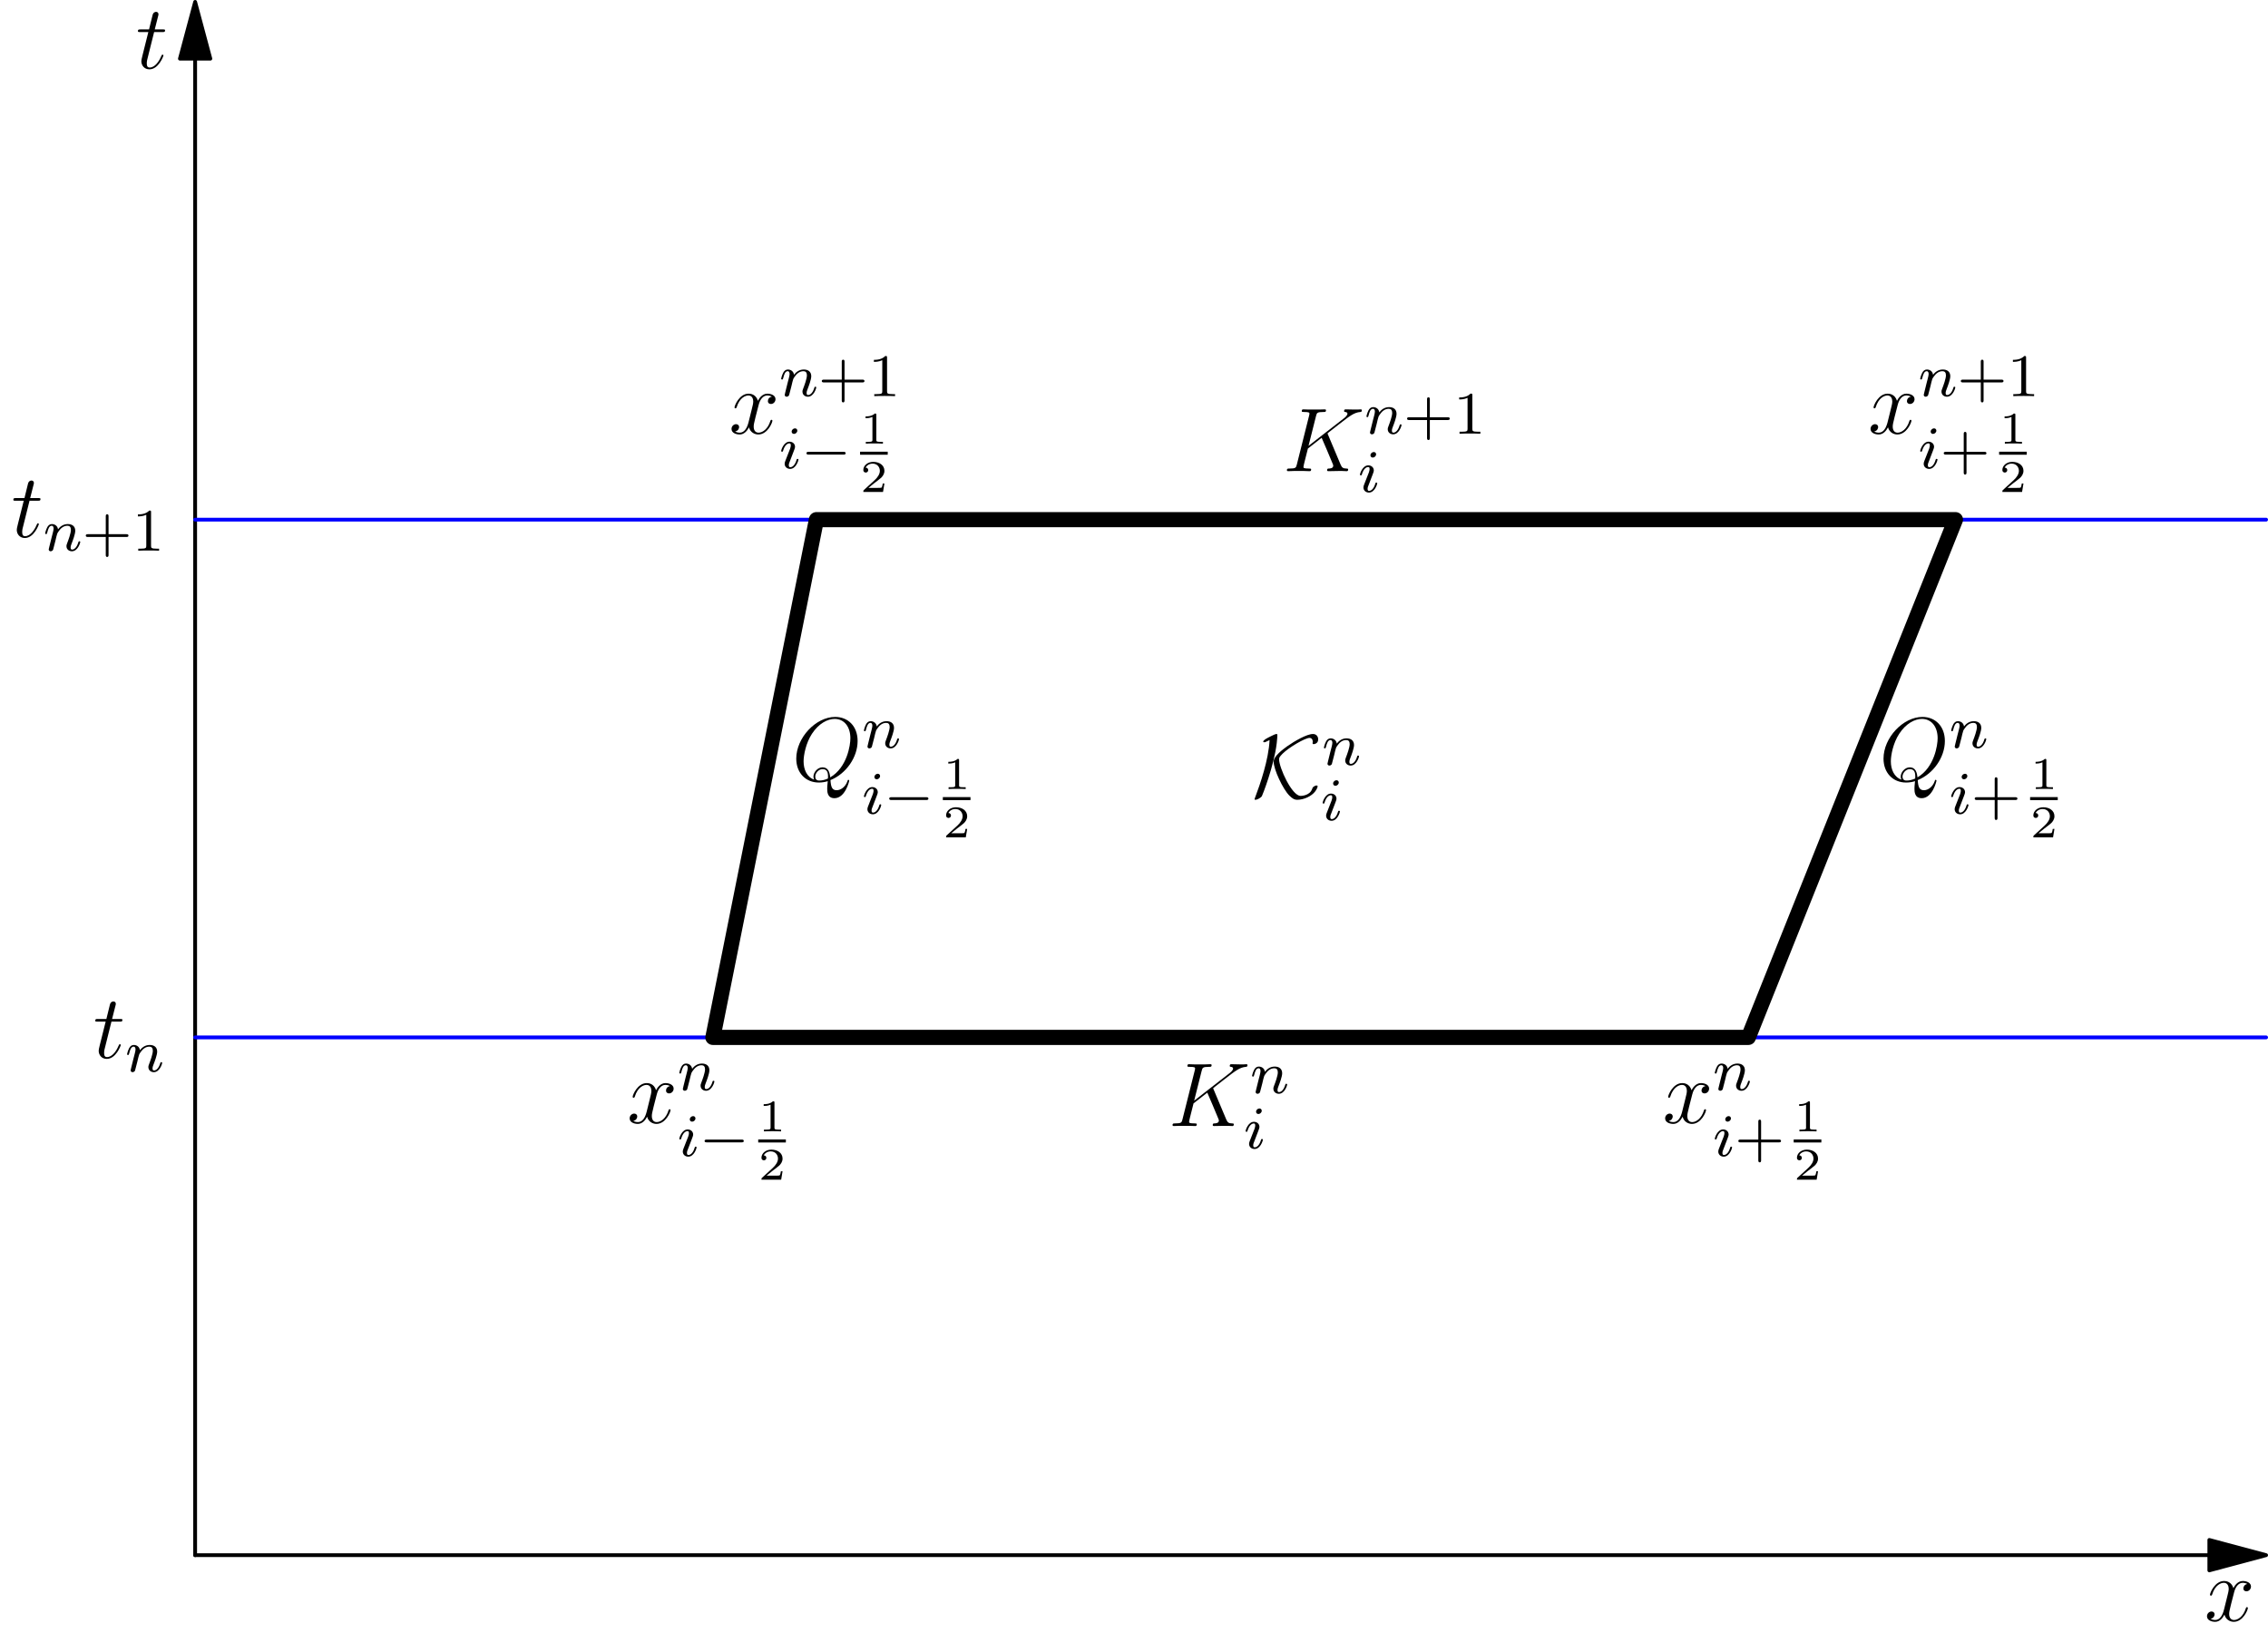
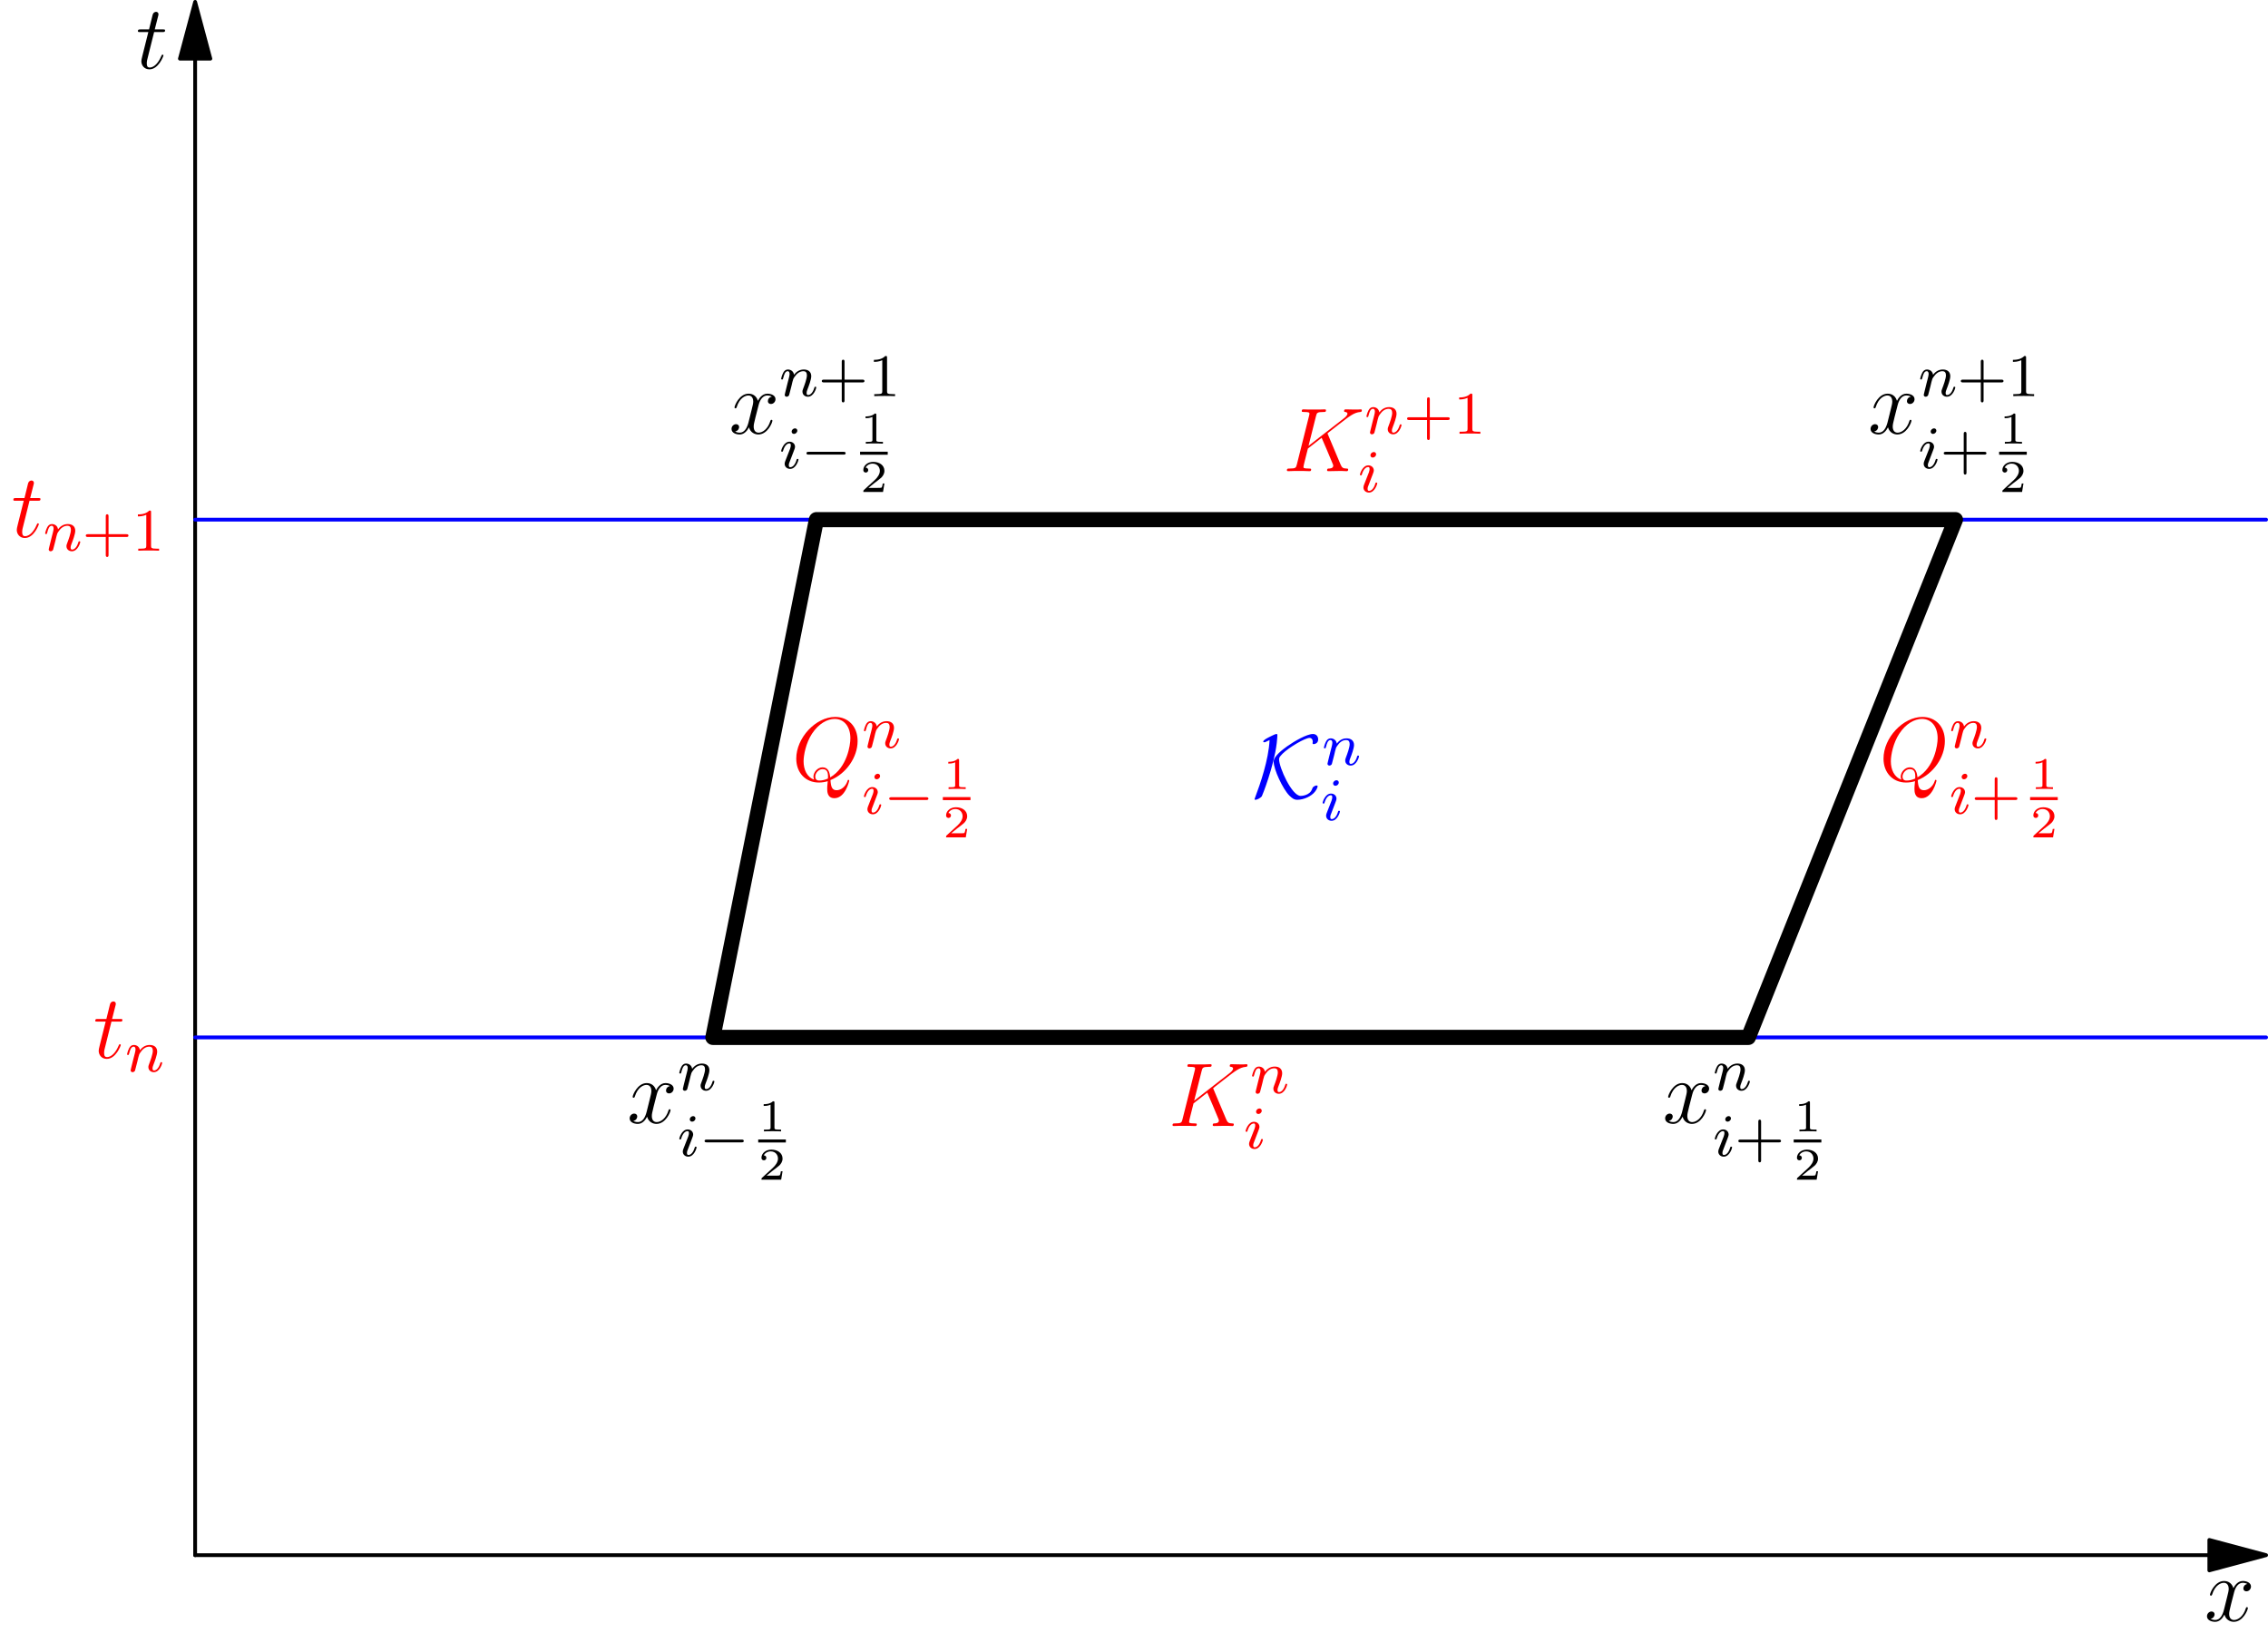
<svg xmlns="http://www.w3.org/2000/svg" xmlns:xlink="http://www.w3.org/1999/xlink" version="1.1" width="299.597pt" height="215.668pt" viewBox="82.187 259.286 299.597 215.668">
  <defs>
+     <path id="g1-75" d="M2.343-7.627C2.212-5.021 1.124-1.865 .418 0C.359 .143 .359 .167 .359 .179C.359 .263 .454 .263 .478 .263C.693 .263 1.124 .036 1.315-.191C1.375-.275 2.929-4.184 3.288-7.221C3.347-7.699 3.371-8.189 3.371-8.237C3.371-8.381 3.371-8.428 3.24-8.428S2.75-8.249 2.511-8.13C1.961-7.855 1.506-7.627 1.506-7.412C1.506-7.34 1.59-7.34 1.638-7.34C1.745-7.34 1.769-7.34 2.343-7.627ZM8.691-1.518C8.691-1.53 8.691-1.626 8.548-1.626C8.488-1.626 8.357-1.614 8.189-1.482C8.046-1.387 8.022-1.351 7.962-1.16C7.639-.251 6.468-.251 6.444-.251C5.284-.251 3.599-4.005 3.599-5.081C3.599-5.272 3.634-5.392 4.053-5.822C4.937-6.695 7.054-7.914 7.615-7.914C7.867-7.914 8.046-7.723 8.046-7.412C8.046-7.329 8.022-7.269 8.022-7.221C8.022-7.149 8.058-7.089 8.165-7.089C8.189-7.089 8.763-7.125 8.763-7.711C8.763-8.118 8.512-8.428 8.07-8.428C7.257-8.428 5.607-7.472 4.663-6.802C4.16-6.432 2.881-5.523 2.881-4.782C2.881-3.754 4.089-1.172 4.949-.299C5.368 .108 5.619 .263 5.978 .263C6.91 .263 7.878-.227 8.333-.801C8.644-1.184 8.691-1.482 8.691-1.518Z" />
+     <path id="g5-43" d="M3.475-1.809H5.818C5.93-1.809 6.105-1.809 6.105-1.993S5.93-2.176 5.818-2.176H3.475V-4.527C3.475-4.639 3.475-4.814 3.292-4.814S3.108-4.639 3.108-4.527V-2.176H.757C.646-2.176 .47-2.176 .47-1.993S.646-1.809 .757-1.809H3.108V.542C3.108 .654 3.108 .829 3.292 .829S3.475 .654 3.475 .542V-1.809Z" />
+     <path id="g5-49" d="M2.503-5.077C2.503-5.292 2.487-5.3 2.271-5.3C1.945-4.981 1.522-4.79 .765-4.79V-4.527C.98-4.527 1.411-4.527 1.873-4.742V-.654C1.873-.359 1.849-.263 1.092-.263H.813V0C1.14-.024 1.825-.024 2.184-.024S3.236-.024 3.563 0V-.263H3.284C2.527-.263 2.503-.359 2.503-.654V-5.077Z" />
    <path id="g4-49" d="M2.146-3.796C2.146-3.975 2.122-3.975 1.943-3.975C1.548-3.593 .938-3.593 .723-3.593V-3.359C.879-3.359 1.273-3.359 1.632-3.527V-.508C1.632-.311 1.632-.233 1.016-.233H.759V0C1.088-.024 1.554-.024 1.889-.024S2.69-.024 3.019 0V-.233H2.762C2.146-.233 2.146-.311 2.146-.508V-3.796Z" />
    <path id="g4-50" d="M3.216-1.118H2.995C2.983-1.034 2.923-.64 2.833-.574C2.792-.538 2.307-.538 2.224-.538H1.106L1.871-1.16C2.074-1.321 2.606-1.704 2.792-1.883C2.971-2.062 3.216-2.367 3.216-2.792C3.216-3.539 2.54-3.975 1.739-3.975C.968-3.975 .43-3.467 .43-2.905C.43-2.6 .687-2.564 .753-2.564C.903-2.564 1.076-2.672 1.076-2.887C1.076-3.019 .998-3.21 .735-3.21C.873-3.515 1.237-3.742 1.65-3.742C2.277-3.742 2.612-3.276 2.612-2.792C2.612-2.367 2.331-1.931 1.913-1.548L.496-.251C.436-.191 .43-.185 .43 0H3.031L3.216-1.118Z" />
+     <path id="g2-105" d="M2.375-4.973C2.375-5.149 2.248-5.276 2.064-5.276C1.857-5.276 1.626-5.085 1.626-4.846C1.626-4.67 1.753-4.543 1.937-4.543C2.144-4.543 2.375-4.734 2.375-4.973ZM1.211-2.048L.781-.948C.741-.829 .701-.733 .701-.598C.701-.207 1.004 .08 1.427 .08C2.2 .08 2.527-1.036 2.527-1.14C2.527-1.219 2.463-1.243 2.407-1.243C2.311-1.243 2.295-1.188 2.271-1.108C2.088-.47 1.761-.143 1.443-.143C1.347-.143 1.251-.183 1.251-.399C1.251-.59 1.307-.733 1.411-.98C1.49-1.196 1.57-1.411 1.658-1.626L1.905-2.271C1.977-2.455 2.072-2.702 2.072-2.837C2.072-3.236 1.753-3.515 1.347-3.515C.574-3.515 .239-2.399 .239-2.295C.239-2.224 .295-2.192 .359-2.192C.462-2.192 .47-2.24 .494-2.319C.717-3.076 1.084-3.292 1.323-3.292C1.435-3.292 1.514-3.252 1.514-3.029C1.514-2.949 1.506-2.837 1.427-2.598L1.211-2.048Z" />
+     <path id="g2-110" d="M1.594-1.307C1.618-1.427 1.698-1.73 1.722-1.849C1.833-2.279 1.833-2.287 2.016-2.55C2.279-2.941 2.654-3.292 3.188-3.292C3.475-3.292 3.642-3.124 3.642-2.75C3.642-2.311 3.308-1.403 3.156-1.012C3.053-.749 3.053-.701 3.053-.598C3.053-.143 3.427 .08 3.77 .08C4.551 .08 4.878-1.036 4.878-1.14C4.878-1.219 4.814-1.243 4.758-1.243C4.663-1.243 4.647-1.188 4.623-1.108C4.431-.454 4.097-.143 3.794-.143C3.666-.143 3.602-.223 3.602-.406S3.666-.765 3.746-.964C3.866-1.267 4.216-2.184 4.216-2.63C4.216-3.228 3.802-3.515 3.228-3.515C2.582-3.515 2.168-3.124 1.937-2.821C1.881-3.26 1.53-3.515 1.124-3.515C.837-3.515 .638-3.332 .51-3.084C.319-2.71 .239-2.311 .239-2.295C.239-2.224 .295-2.192 .359-2.192C.462-2.192 .47-2.224 .526-2.431C.622-2.821 .765-3.292 1.1-3.292C1.307-3.292 1.355-3.092 1.355-2.917C1.355-2.774 1.315-2.622 1.251-2.359C1.235-2.295 1.116-1.825 1.084-1.714L.789-.518C.757-.399 .709-.199 .709-.167C.709 .016 .861 .08 .964 .08C1.108 .08 1.227-.016 1.283-.112C1.307-.159 1.371-.43 1.411-.598L1.594-1.307Z" />
    <path id="g0-0" d="M5.571-1.809C5.699-1.809 5.874-1.809 5.874-1.993S5.699-2.176 5.571-2.176H1.004C.877-2.176 .701-2.176 .701-1.993S.877-1.809 1.004-1.809H5.571Z" />
    <path id="g3-75" d="M5.978-4.83C5.966-4.866 5.918-4.961 5.918-4.997C5.918-5.009 5.93-5.021 6.133-5.177L7.293-6.085C8.895-7.329 9.421-7.747 10.246-7.819C10.329-7.831 10.449-7.831 10.449-8.034C10.449-8.106 10.413-8.165 10.317-8.165C10.186-8.165 10.042-8.141 9.911-8.141H9.457C9.086-8.141 8.691-8.165 8.333-8.165C8.249-8.165 8.106-8.165 8.106-7.95C8.106-7.831 8.189-7.819 8.261-7.819C8.393-7.807 8.548-7.759 8.548-7.592C8.548-7.352 8.189-7.066 8.094-6.994L3.407-3.347L4.4-7.293C4.507-7.699 4.531-7.819 5.38-7.819C5.607-7.819 5.715-7.819 5.715-8.046C5.715-8.165 5.595-8.165 5.535-8.165C5.32-8.165 5.069-8.141 4.842-8.141H3.431C3.216-8.141 2.953-8.165 2.738-8.165C2.642-8.165 2.511-8.165 2.511-7.938C2.511-7.819 2.618-7.819 2.798-7.819C3.527-7.819 3.527-7.723 3.527-7.592C3.527-7.568 3.527-7.496 3.479-7.317L1.865-.885C1.757-.466 1.733-.347 .897-.347C.669-.347 .55-.347 .55-.132C.55 0 .658 0 .729 0C.956 0 1.196-.024 1.423-.024H2.821C3.049-.024 3.3 0 3.527 0C3.622 0 3.754 0 3.754-.227C3.754-.347 3.646-.347 3.467-.347C2.738-.347 2.738-.442 2.738-.562C2.738-.646 2.809-.944 2.857-1.136L3.324-2.989L5.141-4.411C5.487-3.646 6.121-2.116 6.611-.944C6.647-.873 6.671-.801 6.671-.717C6.671-.359 6.193-.347 6.085-.347S5.858-.347 5.858-.12C5.858 0 5.99 0 6.025 0C6.444 0 6.886-.024 7.305-.024H7.878C8.058-.024 8.261 0 8.44 0C8.512 0 8.644 0 8.644-.227C8.644-.347 8.536-.347 8.416-.347C7.974-.359 7.819-.454 7.639-.885L5.978-4.83Z" />
    <path id="g3-81" d="M5.093-.072C7.149-.897 8.679-3.072 8.679-5.236C8.679-7.209 7.388-8.416 5.715-8.416C3.156-8.416 .574-5.667 .574-2.905C.574-1.028 1.817 .251 3.551 .251C3.957 .251 4.352 .191 4.734 .072C4.663 .789 4.663 .849 4.663 1.076C4.663 1.423 4.663 2.319 5.619 2.319C7.042 2.319 7.568 .084 7.568 .012S7.52-.108 7.46-.108C7.388-.108 7.364-.048 7.329 .084C7.066 .837 6.444 1.267 5.918 1.267C5.308 1.267 5.153 .849 5.093-.072ZM2.941-.132C1.997-.454 1.542-1.447 1.542-2.546C1.542-3.383 1.853-4.973 2.642-6.181C3.527-7.544 4.71-8.153 5.643-8.153C6.886-8.153 7.723-7.149 7.723-5.595C7.723-4.71 7.305-1.745 5.057-.43C4.997-1.04 4.83-1.757 4.041-1.757C3.395-1.757 2.845-1.112 2.845-.526C2.845-.395 2.893-.215 2.941-.132ZM4.758-.275C4.328-.084 3.957-.012 3.622-.012C3.503-.012 3.084-.012 3.084-.538C3.084-.968 3.503-1.518 4.041-1.518C4.639-1.518 4.77-1.112 4.77-.514C4.77-.442 4.77-.347 4.758-.275Z" />
    <path id="g3-116" d="M2.403-4.806H3.503C3.73-4.806 3.85-4.806 3.85-5.021C3.85-5.153 3.778-5.153 3.539-5.153H2.487L2.929-6.898C2.977-7.066 2.977-7.089 2.977-7.173C2.977-7.364 2.821-7.472 2.666-7.472C2.57-7.472 2.295-7.436 2.2-7.054L1.733-5.153H.61C.371-5.153 .263-5.153 .263-4.926C.263-4.806 .347-4.806 .574-4.806H1.638L.849-1.65C.753-1.231 .717-1.112 .717-.956C.717-.395 1.112 .12 1.781 .12C2.989 .12 3.634-1.626 3.634-1.71C3.634-1.781 3.587-1.817 3.515-1.817C3.491-1.817 3.443-1.817 3.419-1.769C3.407-1.757 3.395-1.745 3.312-1.554C3.061-.956 2.511-.12 1.817-.12C1.459-.12 1.435-.418 1.435-.681C1.435-.693 1.435-.921 1.47-1.064L2.403-4.806Z" />
    <path id="g3-120" d="M5.667-4.878C5.284-4.806 5.141-4.519 5.141-4.292C5.141-4.005 5.368-3.909 5.535-3.909C5.894-3.909 6.145-4.22 6.145-4.543C6.145-5.045 5.571-5.272 5.069-5.272C4.34-5.272 3.933-4.555 3.826-4.328C3.551-5.224 2.809-5.272 2.594-5.272C1.375-5.272 .729-3.706 .729-3.443C.729-3.395 .777-3.335 .861-3.335C.956-3.335 .98-3.407 1.004-3.455C1.411-4.782 2.212-5.033 2.558-5.033C3.096-5.033 3.204-4.531 3.204-4.244C3.204-3.981 3.132-3.706 2.989-3.132L2.582-1.494C2.403-.777 2.056-.12 1.423-.12C1.363-.12 1.064-.12 .813-.275C1.243-.359 1.339-.717 1.339-.861C1.339-1.1 1.16-1.243 .933-1.243C.646-1.243 .335-.992 .335-.61C.335-.108 .897 .12 1.411 .12C1.985 .12 2.391-.335 2.642-.825C2.833-.12 3.431 .12 3.873 .12C5.093 .12 5.738-1.447 5.738-1.71C5.738-1.769 5.691-1.817 5.619-1.817C5.511-1.817 5.499-1.757 5.464-1.662C5.141-.61 4.447-.12 3.909-.12C3.491-.12 3.264-.43 3.264-.921C3.264-1.184 3.312-1.375 3.503-2.164L3.921-3.79C4.101-4.507 4.507-5.033 5.057-5.033C5.081-5.033 5.416-5.033 5.667-4.878Z" />
-     <path id="g1-75" d="M2.343-7.627C2.212-5.021 1.124-1.865 .418 0C.359 .143 .359 .167 .359 .179C.359 .263 .454 .263 .478 .263C.693 .263 1.124 .036 1.315-.191C1.375-.275 2.929-4.184 3.288-7.221C3.347-7.699 3.371-8.189 3.371-8.237C3.371-8.381 3.371-8.428 3.24-8.428S2.75-8.249 2.511-8.13C1.961-7.855 1.506-7.627 1.506-7.412C1.506-7.34 1.59-7.34 1.638-7.34C1.745-7.34 1.769-7.34 2.343-7.627ZM8.691-1.518C8.691-1.53 8.691-1.626 8.548-1.626C8.488-1.626 8.357-1.614 8.189-1.482C8.046-1.387 8.022-1.351 7.962-1.16C7.639-.251 6.468-.251 6.444-.251C5.284-.251 3.599-4.005 3.599-5.081C3.599-5.272 3.634-5.392 4.053-5.822C4.937-6.695 7.054-7.914 7.615-7.914C7.867-7.914 8.046-7.723 8.046-7.412C8.046-7.329 8.022-7.269 8.022-7.221C8.022-7.149 8.058-7.089 8.165-7.089C8.189-7.089 8.763-7.125 8.763-7.711C8.763-8.118 8.512-8.428 8.07-8.428C7.257-8.428 5.607-7.472 4.663-6.802C4.16-6.432 2.881-5.523 2.881-4.782C2.881-3.754 4.089-1.172 4.949-.299C5.368 .108 5.619 .263 5.978 .263C6.91 .263 7.878-.227 8.333-.801C8.644-1.184 8.691-1.482 8.691-1.518Z" />
-     <path id="g5-43" d="M3.475-1.809H5.818C5.93-1.809 6.105-1.809 6.105-1.993S5.93-2.176 5.818-2.176H3.475V-4.527C3.475-4.639 3.475-4.814 3.292-4.814S3.108-4.639 3.108-4.527V-2.176H.757C.646-2.176 .47-2.176 .47-1.993S.646-1.809 .757-1.809H3.108V.542C3.108 .654 3.108 .829 3.292 .829S3.475 .654 3.475 .542V-1.809Z" />
-     <path id="g5-49" d="M2.503-5.077C2.503-5.292 2.487-5.3 2.271-5.3C1.945-4.981 1.522-4.79 .765-4.79V-4.527C.98-4.527 1.411-4.527 1.873-4.742V-.654C1.873-.359 1.849-.263 1.092-.263H.813V0C1.14-.024 1.825-.024 2.184-.024S3.236-.024 3.563 0V-.263H3.284C2.527-.263 2.503-.359 2.503-.654V-5.077Z" />
-     <path id="g2-105" d="M2.375-4.973C2.375-5.149 2.248-5.276 2.064-5.276C1.857-5.276 1.626-5.085 1.626-4.846C1.626-4.67 1.753-4.543 1.937-4.543C2.144-4.543 2.375-4.734 2.375-4.973ZM1.211-2.048L.781-.948C.741-.829 .701-.733 .701-.598C.701-.207 1.004 .08 1.427 .08C2.2 .08 2.527-1.036 2.527-1.14C2.527-1.219 2.463-1.243 2.407-1.243C2.311-1.243 2.295-1.188 2.271-1.108C2.088-.47 1.761-.143 1.443-.143C1.347-.143 1.251-.183 1.251-.399C1.251-.59 1.307-.733 1.411-.98C1.49-1.196 1.57-1.411 1.658-1.626L1.905-2.271C1.977-2.455 2.072-2.702 2.072-2.837C2.072-3.236 1.753-3.515 1.347-3.515C.574-3.515 .239-2.399 .239-2.295C.239-2.224 .295-2.192 .359-2.192C.462-2.192 .47-2.24 .494-2.319C.717-3.076 1.084-3.292 1.323-3.292C1.435-3.292 1.514-3.252 1.514-3.029C1.514-2.949 1.506-2.837 1.427-2.598L1.211-2.048Z" />
-     <path id="g2-110" d="M1.594-1.307C1.618-1.427 1.698-1.73 1.722-1.849C1.833-2.279 1.833-2.287 2.016-2.55C2.279-2.941 2.654-3.292 3.188-3.292C3.475-3.292 3.642-3.124 3.642-2.75C3.642-2.311 3.308-1.403 3.156-1.012C3.053-.749 3.053-.701 3.053-.598C3.053-.143 3.427 .08 3.77 .08C4.551 .08 4.878-1.036 4.878-1.14C4.878-1.219 4.814-1.243 4.758-1.243C4.663-1.243 4.647-1.188 4.623-1.108C4.431-.454 4.097-.143 3.794-.143C3.666-.143 3.602-.223 3.602-.406S3.666-.765 3.746-.964C3.866-1.267 4.216-2.184 4.216-2.63C4.216-3.228 3.802-3.515 3.228-3.515C2.582-3.515 2.168-3.124 1.937-2.821C1.881-3.26 1.53-3.515 1.124-3.515C.837-3.515 .638-3.332 .51-3.084C.319-2.71 .239-2.311 .239-2.295C.239-2.224 .295-2.192 .359-2.192C.462-2.192 .47-2.224 .526-2.431C.622-2.821 .765-3.292 1.1-3.292C1.307-3.292 1.355-3.092 1.355-2.917C1.355-2.774 1.315-2.622 1.251-2.359C1.235-2.295 1.116-1.825 1.084-1.714L.789-.518C.757-.399 .709-.199 .709-.167C.709 .016 .861 .08 .964 .08C1.108 .08 1.227-.016 1.283-.112C1.307-.159 1.371-.43 1.411-.598L1.594-1.307Z" />
  </defs>
  <g id="page1">
    <g transform="translate(82.1866 259.286)scale(.996264)">
      <path d="M25.874 7.779V206.198" fill="none" stroke="#000000" stroke-linecap="round" stroke-linejoin="round" stroke-miterlimit="10.037" stroke-width="0.502" />
    </g>
    <g transform="translate(82.1866 259.286)scale(.996264)">
      <path d="M25.874 .251L23.857 7.779H27.891L25.874 .251Z" fill="#000000" />
    </g>
    <g transform="translate(82.1866 259.286)scale(.996264)">
      <path d="M25.874 .251L23.857 7.779H27.891L25.874 .251Z" fill="none" stroke="#000000" stroke-linecap="round" stroke-linejoin="round" stroke-miterlimit="10.037" stroke-width="0.502" />
    </g>
    <use x="100.143" y="268.325" xlink:href="#g3-116" />
    <g transform="translate(82.1866 259.286)scale(.996264)">
      <path d="M292.942 206.198H25.874" fill="none" stroke="#000000" stroke-linecap="round" stroke-linejoin="round" stroke-miterlimit="10.037" stroke-width="0.502" />
    </g>
    <g transform="translate(82.1866 259.286)scale(.996264)">
      <path d="M300.47 206.198L292.942 204.181V208.215L300.47 206.198Z" fill="#000000" />
    </g>
    <g transform="translate(82.1866 259.286)scale(.996264)">
      <path d="M300.47 206.198L292.942 204.181V208.215L300.47 206.198Z" fill="none" stroke="#000000" stroke-linecap="round" stroke-linejoin="round" stroke-miterlimit="10.037" stroke-width="0.502" />
    </g>
    <use x="373.39" y="473.398" xlink:href="#g3-120" />
    <g transform="translate(82.1866 259.286)scale(.996264)">
      <path d="M25.874 68.9H300.47" fill="none" stroke="#0000ff" stroke-linecap="round" stroke-linejoin="round" stroke-miterlimit="10.037" stroke-width="0.502" />
    </g>
    <g transform="translate(82.1866 259.286)scale(.996264)">
      <path d="M25.874 137.549H300.47" fill="none" stroke="#0000ff" stroke-linecap="round" stroke-linejoin="round" stroke-miterlimit="10.037" stroke-width="0.502" />
    </g>
    <g transform="translate(82.1866 259.286)scale(.996264)">
      <path d="M94.523 137.549L108.253 68.9H259.28L231.821 137.549H94.523Z" fill="none" stroke="#000000" stroke-linecap="round" stroke-linejoin="round" stroke-miterlimit="10.037" stroke-width="2.007" />
    </g>
-     <use x="83.686" y="330.233" xlink:href="#g3-116" />
-     <use x="87.913" y="332.027" xlink:href="#g2-110" />
-     <use x="93.051" y="332.027" xlink:href="#g5-43" />
-     <use x="99.638" y="332.027" xlink:href="#g5-49" />
-     <use x="94.507" y="399.041" xlink:href="#g3-116" />
-     <use x="98.734" y="400.834" xlink:href="#g2-110" />
-     <use x="247.552" y="364.671" xlink:href="#g1-75" />
-     <use x="256.834" y="360.333" xlink:href="#g2-110" />
-     <use x="256.662" y="367.627" xlink:href="#g2-105" />
+     <g fill="#f00">
+       <use x="83.686" y="330.233" xlink:href="#g3-116" />
+       <use x="87.913" y="332.027" xlink:href="#g2-110" />
+       <use x="93.051" y="332.027" xlink:href="#g5-43" />
+       <use x="99.638" y="332.027" xlink:href="#g5-49" />
+       <use x="94.507" y="399.041" xlink:href="#g3-116" />
+       <use x="98.734" y="400.834" xlink:href="#g2-110" />
+     </g>
+     <g fill="#00f">
+       <use x="247.552" y="364.671" xlink:href="#g1-75" />
+       <use x="256.834" y="360.333" xlink:href="#g2-110" />
+       <use x="256.662" y="367.627" xlink:href="#g2-105" />
+     </g>
    <use x="165.028" y="407.628" xlink:href="#g3-120" />
    <use x="171.68" y="403.29" xlink:href="#g2-110" />
    <use x="171.68" y="411.994" xlink:href="#g2-105" />
    <use x="174.563" y="411.994" xlink:href="#g0-0" />
    <use x="182.345" y="408.736" xlink:href="#g4-49" />
    <rect x="182.345" y="409.803" height=".398" width="3.653" />
    <use x="182.345" y="415.12" xlink:href="#g4-50" />
    <use x="301.813" y="407.628" xlink:href="#g3-120" />
    <use x="308.465" y="403.29" xlink:href="#g2-110" />
    <use x="308.465" y="411.994" xlink:href="#g2-105" />
    <use x="311.348" y="411.994" xlink:href="#g5-43" />
    <use x="319.13" y="408.736" xlink:href="#g4-49" />
    <rect x="319.13" y="409.803" height=".398" width="3.653" />
    <use x="319.13" y="415.12" xlink:href="#g4-50" />
    <use x="178.484" y="316.559" xlink:href="#g3-120" />
    <use x="185.136" y="311.611" xlink:href="#g2-110" />
    <use x="190.274" y="311.611" xlink:href="#g5-43" />
    <use x="196.861" y="311.611" xlink:href="#g5-49" />
    <use x="185.136" y="321.145" xlink:href="#g2-105" />
    <use x="188.019" y="321.145" xlink:href="#g0-0" />
    <use x="195.801" y="317.887" xlink:href="#g4-49" />
    <rect x="195.801" y="318.954" height=".398" width="3.653" />
    <use x="195.801" y="324.271" xlink:href="#g4-50" />
    <use x="328.948" y="316.559" xlink:href="#g3-120" />
    <use x="335.6" y="311.611" xlink:href="#g2-110" />
    <use x="340.738" y="311.611" xlink:href="#g5-43" />
    <use x="347.324" y="311.611" xlink:href="#g5-49" />
    <use x="335.6" y="321.145" xlink:href="#g2-105" />
    <use x="338.483" y="321.145" xlink:href="#g5-43" />
    <use x="346.265" y="317.887" xlink:href="#g4-49" />
    <rect x="346.265" y="318.954" height=".398" width="3.653" />
    <use x="346.265" y="324.271" xlink:href="#g4-50" />
-     <use x="236.526" y="408.028" xlink:href="#g3-75" />
-     <use x="247.343" y="403.689" xlink:href="#g2-110" />
-     <use x="246.485" y="410.983" xlink:href="#g2-105" />
-     <use x="251.633" y="321.526" xlink:href="#g3-75" />
-     <use x="262.451" y="316.578" xlink:href="#g2-110" />
-     <use x="267.589" y="316.578" xlink:href="#g5-43" />
-     <use x="274.175" y="316.578" xlink:href="#g5-49" />
-     <use x="261.592" y="324.271" xlink:href="#g2-105" />
-     <use x="186.797" y="362.403" xlink:href="#g3-81" />
-     <use x="196.068" y="358.065" xlink:href="#g2-110" />
-     <use x="196.068" y="366.77" xlink:href="#g2-105" />
-     <use x="198.951" y="366.77" xlink:href="#g0-0" />
-     <use x="206.733" y="363.511" xlink:href="#g4-49" />
-     <rect x="206.733" y="364.578" height=".398" width="3.653" />
-     <use x="206.733" y="369.895" xlink:href="#g4-50" />
-     <use x="330.421" y="362.403" xlink:href="#g3-81" />
-     <use x="339.692" y="358.065" xlink:href="#g2-110" />
-     <use x="339.692" y="366.77" xlink:href="#g2-105" />
-     <use x="342.575" y="366.77" xlink:href="#g5-43" />
-     <use x="350.358" y="363.511" xlink:href="#g4-49" />
-     <rect x="350.358" y="364.578" height=".398" width="3.653" />
-     <use x="350.358" y="369.895" xlink:href="#g4-50" />
+     <g fill="#f00">
+       <use x="236.526" y="408.028" xlink:href="#g3-75" />
+       <use x="247.343" y="403.689" xlink:href="#g2-110" />
+       <use x="246.485" y="410.983" xlink:href="#g2-105" />
+       <use x="251.633" y="321.526" xlink:href="#g3-75" />
+       <use x="262.451" y="316.578" xlink:href="#g2-110" />
+       <use x="267.589" y="316.578" xlink:href="#g5-43" />
+       <use x="274.175" y="316.578" xlink:href="#g5-49" />
+       <use x="261.592" y="324.271" xlink:href="#g2-105" />
+       <use x="186.797" y="362.403" xlink:href="#g3-81" />
+       <use x="196.068" y="358.065" xlink:href="#g2-110" />
+       <use x="196.068" y="366.77" xlink:href="#g2-105" />
+       <use x="198.951" y="366.77" xlink:href="#g0-0" />
+       <use x="206.733" y="363.511" xlink:href="#g4-49" />
+       <rect x="206.733" y="364.578" height=".398" width="3.653" />
+       <use x="206.733" y="369.895" xlink:href="#g4-50" />
+       <use x="330.421" y="362.403" xlink:href="#g3-81" />
+       <use x="339.692" y="358.065" xlink:href="#g2-110" />
+       <use x="339.692" y="366.77" xlink:href="#g2-105" />
+       <use x="342.575" y="366.77" xlink:href="#g5-43" />
+       <use x="350.358" y="363.511" xlink:href="#g4-49" />
+       <rect x="350.358" y="364.578" height=".398" width="3.653" />
+       <use x="350.358" y="369.895" xlink:href="#g4-50" />
+     </g>
  </g>
</svg>
